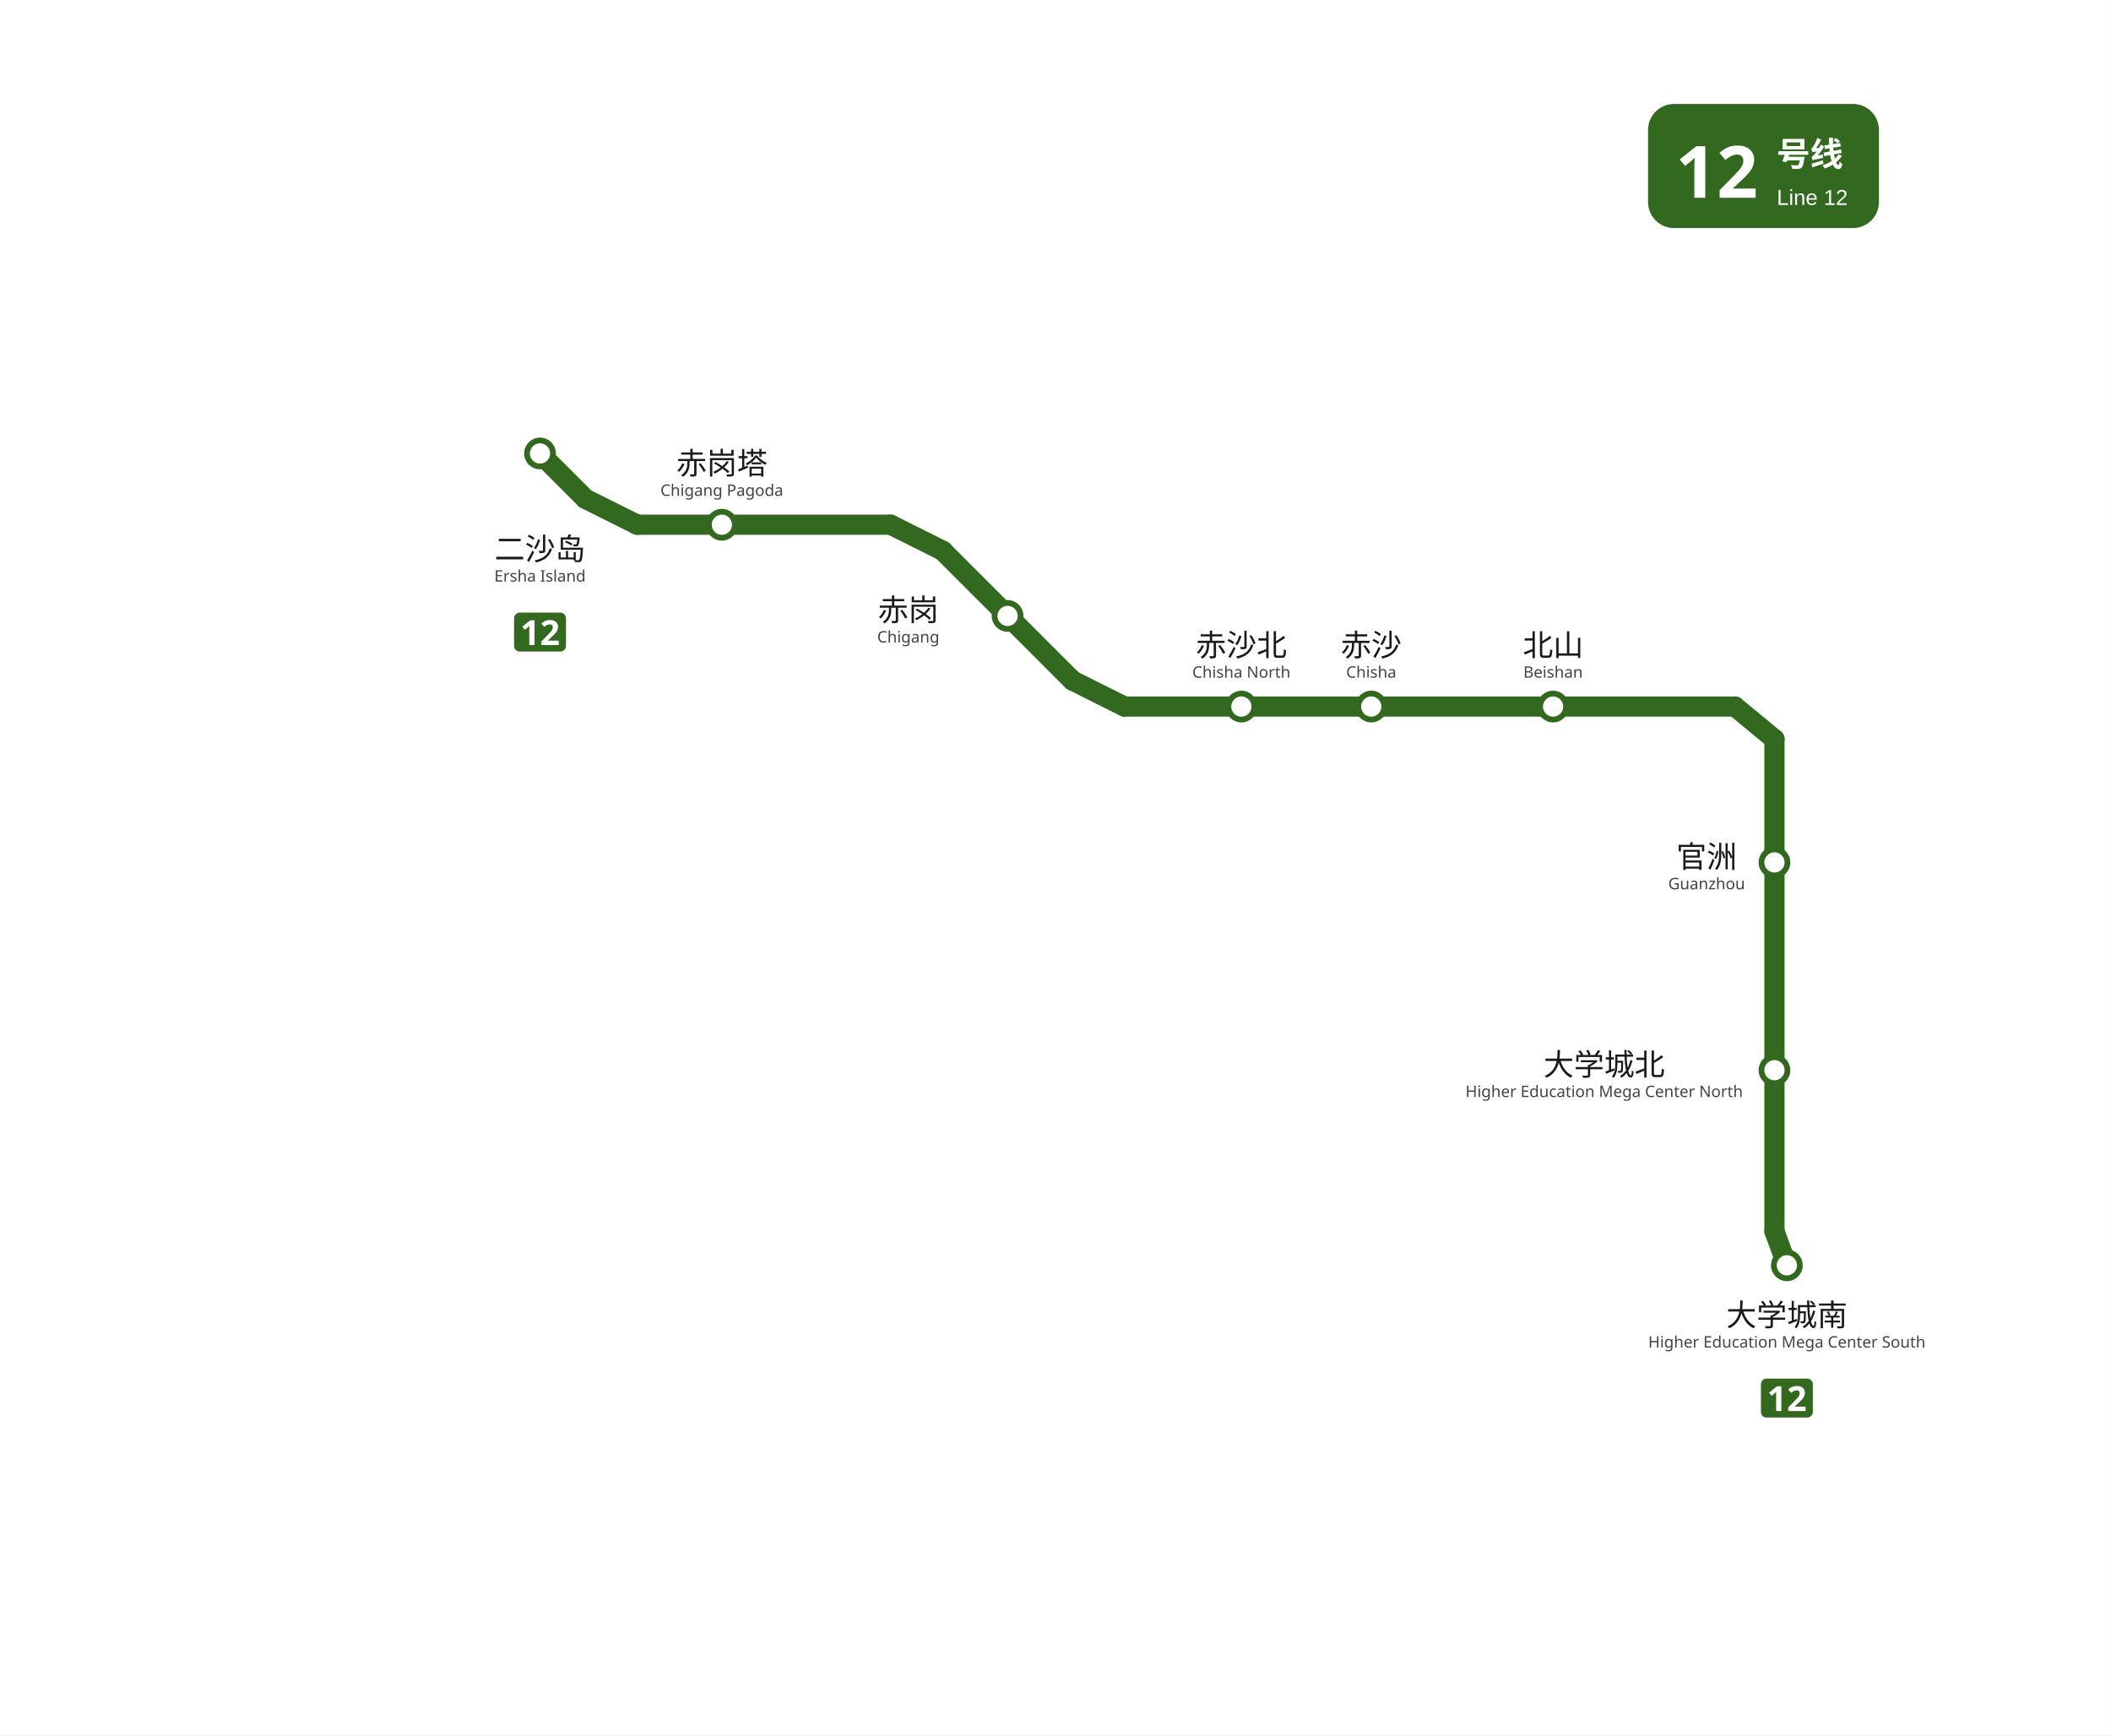
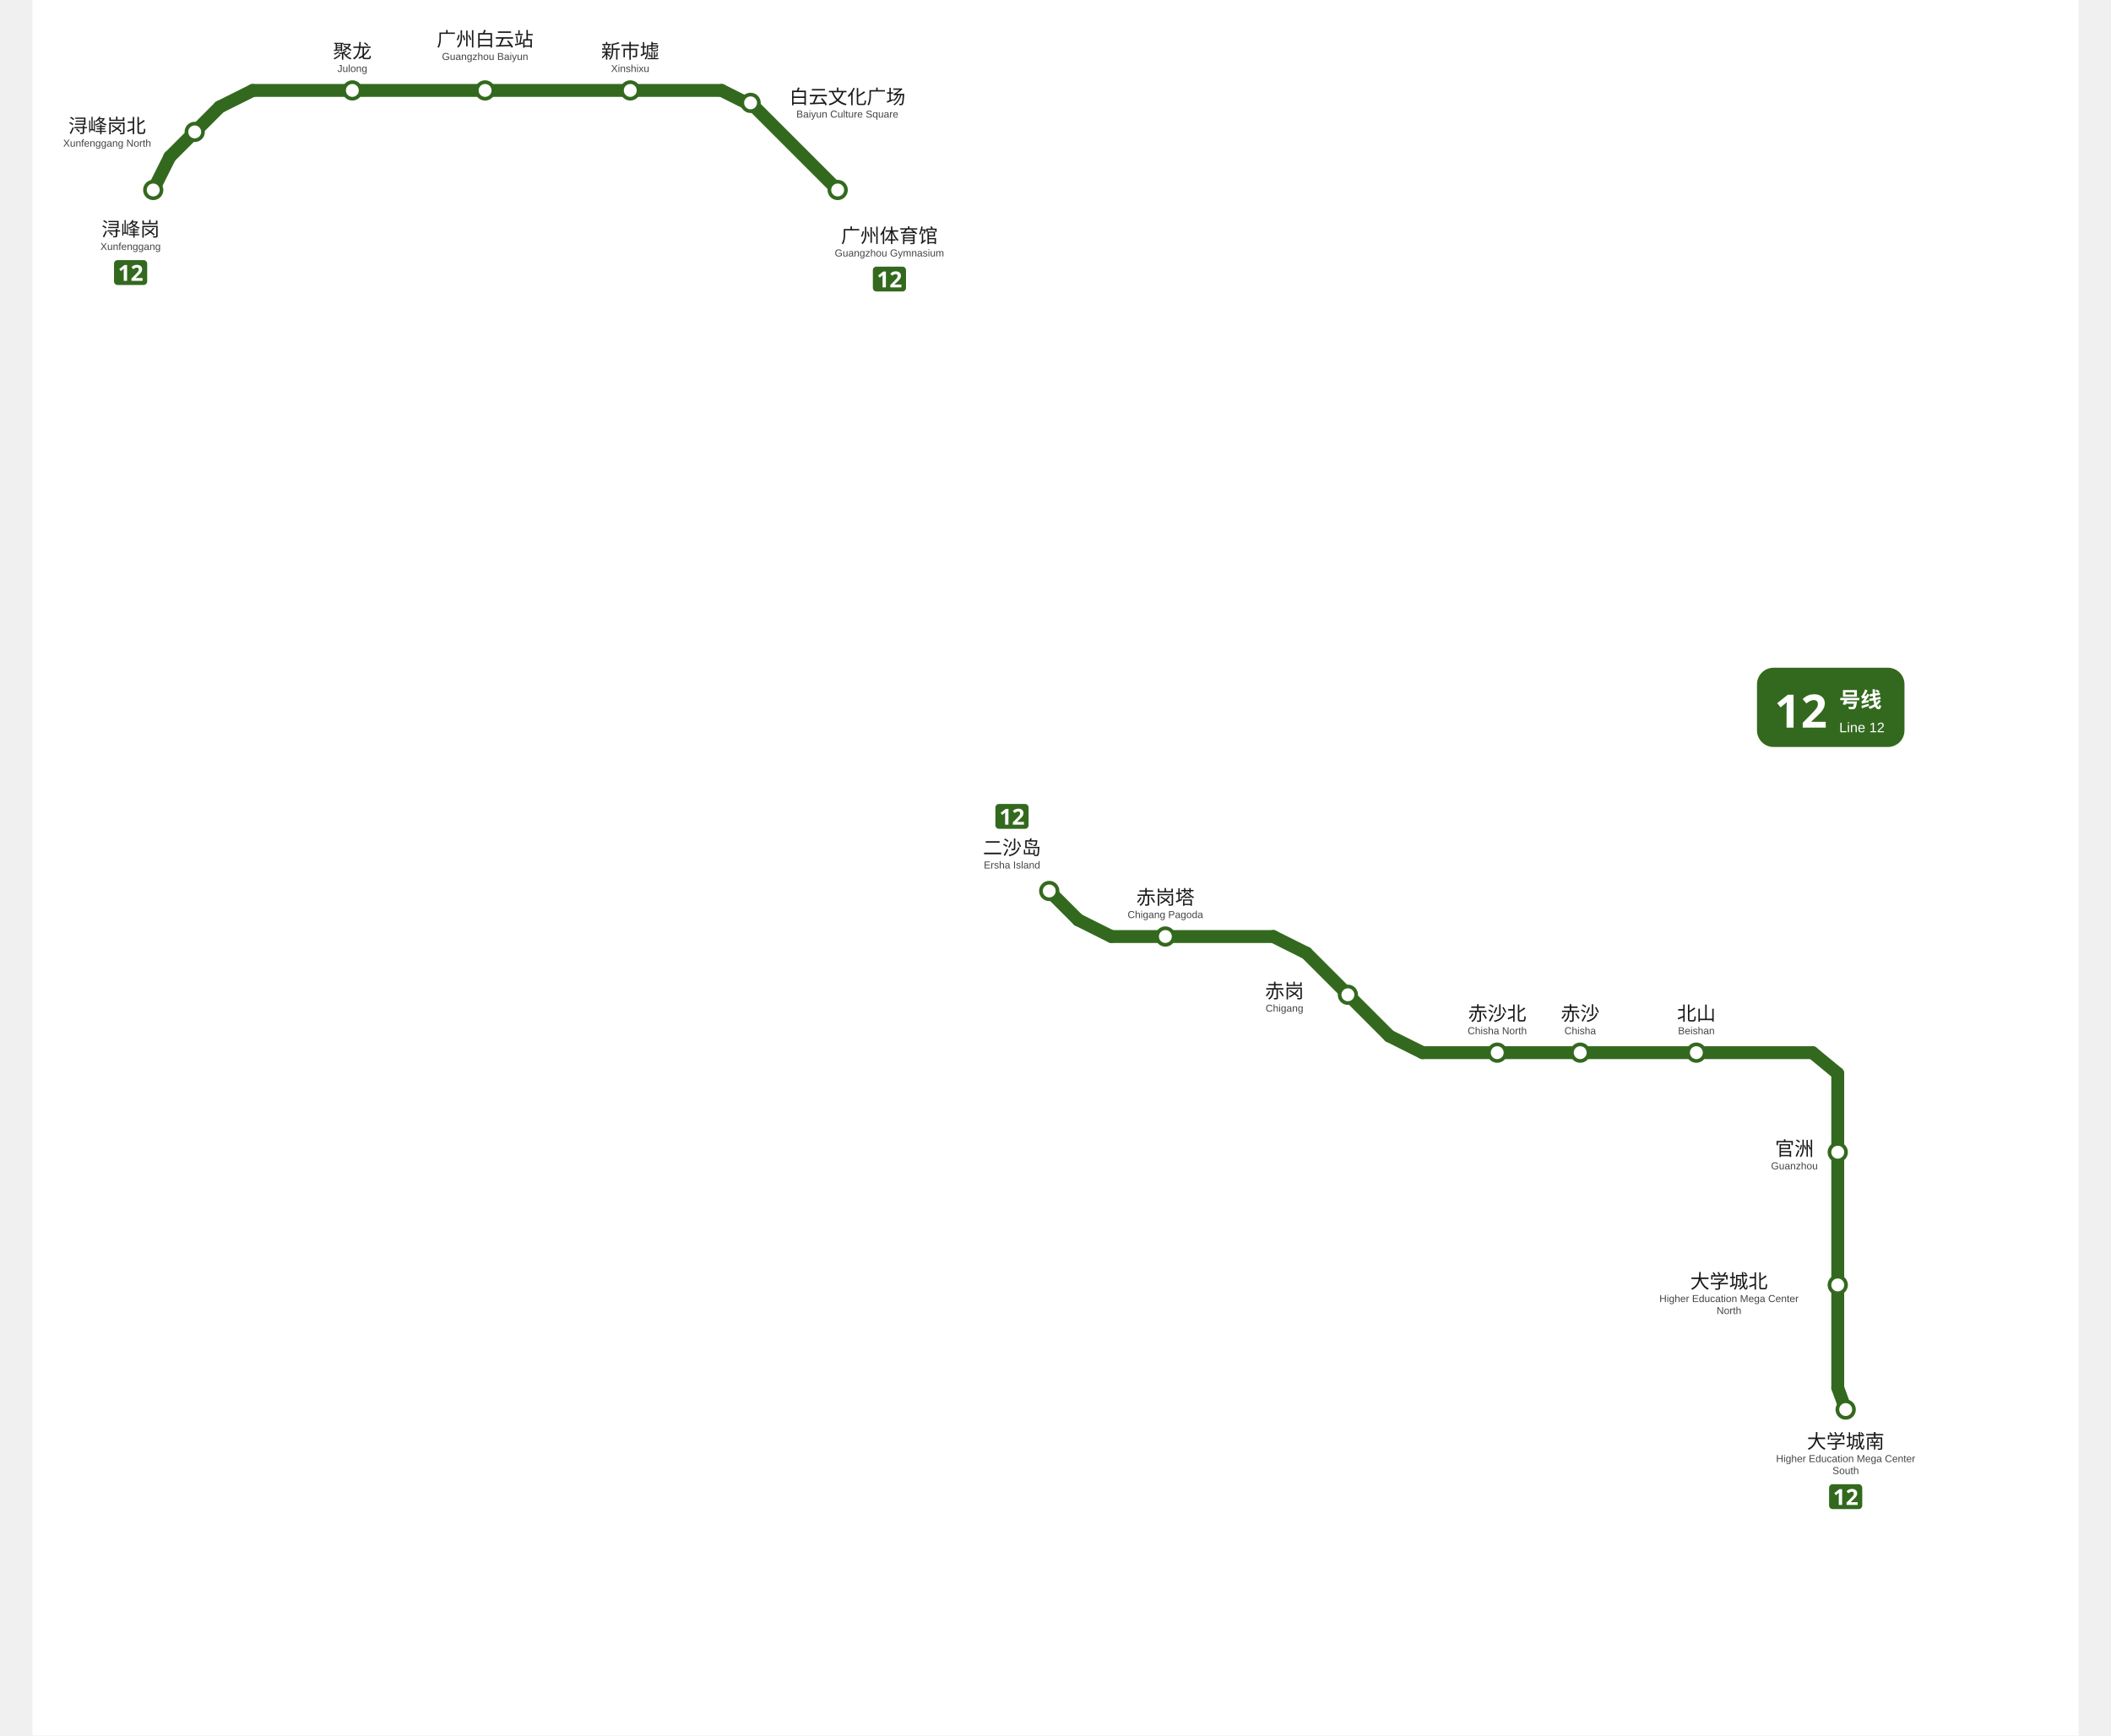
- <svg xmlns="http://www.w3.org/2000/svg" viewBox="1365.4 963.4 731.4 601.3" data-pins="二沙岛,北山,大学城北,大学城南,官洲,赤岗,赤岗塔,赤沙,赤沙北" width="731" height="601">
-   <rect x="1365.417" y="963.417" width="731.365" height="601.273" fill="#ffffff" />
-   <g id="走廊">
+ <svg xmlns="http://www.w3.org/2000/svg" data-multi="1" data-chains="浔峰岗,浔峰岗北,聚龙,广州白云站,新市墟,白云文化广场,广州体育馆|二沙岛,赤岗塔,赤岗,赤沙北,赤沙,北山,官洲,大学城北,大学城南" viewBox="1001.0 637.2 1109.8 941.4" data-pins="二沙岛,北山,大学城北,大学城南,官洲,赤岗,赤岗塔,赤沙,赤沙北" width="731" height="601">
+   <rect x="1001.0" y="637.2" width="1109.8" height="941.4" fill="#ffffff" /> /&gt;<g id="走廊">
+     <line x1="1066.50" y1="740.25" x2="1075.50" y2="722.25" style="fill:none;stroke:#33691E;stroke-width:7;stroke-linecap:round" />
+     <line x1="1075.50" y1="722.25" x2="1102.50" y2="695.25" style="fill:none;stroke:#33691E;stroke-width:7;stroke-linecap:round" />
+     <line x1="1102.50" y1="695.25" x2="1120.50" y2="686.25" style="fill:none;stroke:#33691E;stroke-width:7;stroke-linecap:round" />
+     <line x1="1120.50" y1="686.25" x2="1374.75" y2="686.25" style="fill:none;stroke:#33691E;stroke-width:7;stroke-linecap:round" />
+     <line x1="1374.75" y1="686.25" x2="1392.75" y2="695.25" style="fill:none;stroke:#33691E;stroke-width:7;stroke-linecap:round" />
+     <line x1="1392.75" y1="695.25" x2="1437.75" y2="740.25" style="fill:none;stroke:#33691E;stroke-width:7;stroke-linecap:round" />
    <line x1="1552.50" y1="1120.50" x2="1568.20" y2="1136.20" style="fill:none;stroke:#33691E;stroke-width:7;stroke-linecap:round" />
    <line x1="1568.20" y1="1136.20" x2="1586.20" y2="1145.20" style="fill:none;stroke:#33691E;stroke-width:7;stroke-linecap:round" />
    <line x1="1586.20" y1="1145.20" x2="1674.00" y2="1145.20" style="fill:none;stroke:#33691E;stroke-width:7;stroke-linecap:round" />
    <line x1="1674.00" y1="1145.20" x2="1692.00" y2="1154.20" style="fill:none;stroke:#33691E;stroke-width:7;stroke-linecap:round" />
    <line x1="1692.00" y1="1154.20" x2="1737.00" y2="1199.20" style="fill:none;stroke:#33691E;stroke-width:7;stroke-linecap:round" />
    <line x1="1737.00" y1="1199.20" x2="1755.00" y2="1208.20" style="fill:none;stroke:#33691E;stroke-width:7;stroke-linecap:round" />
    <line x1="1755.00" y1="1208.20" x2="1966.50" y2="1208.20" style="fill:none;stroke:#33691E;stroke-width:7;stroke-linecap:round" />
    <line x1="1966.50" y1="1208.20" x2="1980.20" y2="1219.50" style="fill:none;stroke:#33691E;stroke-width:7;stroke-linecap:round" />
    <line x1="1980.20" y1="1219.50" x2="1980.20" y2="1390.00" style="fill:none;stroke:#33691E;stroke-width:7;stroke-linecap:round" />
    <line x1="1980.20" y1="1390.00" x2="1984.50" y2="1401.80" style="fill:none;stroke:#33691E;stroke-width:7;stroke-linecap:round" />
  </g>
  <g id="站圆">
+     <circle cx="1066.50" cy="740.25" r="4.5" data-nm="浔峰岗" style="fill:#FFFFFF;stroke:#33691E;stroke-width:2" />
+     <circle cx="1089.00" cy="708.75" r="4.5" data-nm="浔峰岗北" style="fill:#FFFFFF;stroke:#33691E;stroke-width:2" />
+     <circle cx="1174.50" cy="686.25" r="4.5" data-nm="聚龙" style="fill:#FFFFFF;stroke:#33691E;stroke-width:2" />
+     <circle cx="1246.50" cy="686.25" r="4.5" data-nm="广州白云站" style="fill:#FFFFFF;stroke:#33691E;stroke-width:2" />
+     <circle cx="1325.25" cy="686.25" r="4.5" data-nm="新市墟" style="fill:#FFFFFF;stroke:#33691E;stroke-width:2" />
+     <circle cx="1390.50" cy="693.00" r="4.5" data-nm="白云文化广场" style="fill:#FFFFFF;stroke:#33691E;stroke-width:2" />
+     <circle cx="1437.75" cy="740.25" r="4.5" data-nm="广州体育馆" style="fill:#FFFFFF;stroke:#33691E;stroke-width:2" />
    <circle cx="1552.5" cy="1120.5" r="4.5" data-nm="二沙岛" style="fill:#FFFFFF;stroke:#33691E;stroke-width:2" />
    <circle cx="1615.5" cy="1145.2" r="4.5" data-nm="赤岗塔" style="fill:#FFFFFF;stroke:#33691E;stroke-width:2" />
    <circle cx="1714.5" cy="1176.8" r="4.5" data-nm="赤岗" style="fill:#FFFFFF;stroke:#33691E;stroke-width:2" />
    <circle cx="1795.5" cy="1208.2" r="4.5" data-nm="赤沙北" style="fill:#FFFFFF;stroke:#33691E;stroke-width:2" />
    <circle cx="1840.5" cy="1208.2" r="4.5" data-nm="赤沙" style="fill:#FFFFFF;stroke:#33691E;stroke-width:2" />
    <circle cx="1903.5" cy="1208.2" r="4.5" data-nm="北山" style="fill:#FFFFFF;stroke:#33691E;stroke-width:2" />
    <circle cx="1980.2" cy="1262.2" r="4.5" data-nm="官洲" style="fill:#FFFFFF;stroke:#33691E;stroke-width:2" />
    <circle cx="1980.2" cy="1334.2" r="4.5" data-nm="大学城北" style="fill:#FFFFFF;stroke:#33691E;stroke-width:2" />
    <circle cx="1984.5" cy="1401.8" r="4.5" data-nm="大学城南" style="fill:#FFFFFF;stroke:#33691E;stroke-width:2" />
  </g>
  <g id="线路徽标">
+     <g data-badge="chip" transform="translate(1045.23 778.299)" data-box="1045.2,778.3,1063.2,791.8">
+       <path d="M16.04 13.49h-14.09c-1.07 0 -1.95 -0.88 -1.95 -1.95v-9.59c0 -1.07 0.88 -1.95 1.95 -1.95h14.09c1.07 0 1.95 0.88 1.95 1.95v9.59C17.99 12.61 17.11 13.49 16.04 13.49z" fill="#33691E" />
+       <path d="M7.08 11.24h-1.81v-4.96c0 -0.2 0 -0.47 0.01 -0.81c0.01 -0.34 0.02 -0.64 0.04 -0.89c-0.04 0.05 -0.13 0.13 -0.26 0.26c-0.13 0.12 -0.25 0.23 -0.37 0.33l-0.98 0.79l-0.88 -1.09l2.76 -2.2h1.49V11.24z" fill="#FFFFFF" />
+       <path d="M15.46 11.24h-5.99v-1.26l2.15 -2.17c0.43 -0.45 0.78 -0.82 1.04 -1.12c0.26 -0.3 0.46 -0.57 0.58 -0.82s0.18 -0.51 0.18 -0.79c0 -0.34 -0.09 -0.6 -0.28 -0.77s-0.44 -0.25 -0.76 -0.25c-0.33 0 -0.65 0.08 -0.96 0.23c-0.31 0.15 -0.64 0.37 -0.98 0.65l-0.98 -1.16c0.24 -0.21 0.5 -0.41 0.78 -0.59c0.28 -0.19 0.6 -0.34 0.97 -0.46c0.36 -0.12 0.8 -0.17 1.31 -0.17c0.56 0 1.04 0.1 1.45 0.31s0.72 0.48 0.94 0.83c0.22 0.35 0.33 0.74 0.33 1.18c0 0.47 -0.09 0.9 -0.28 1.3c-0.19 0.39 -0.46 0.78 -0.82 1.16s-0.79 0.81 -1.29 1.27l-1.1 1.03v0.08h3.73V11.24z" fill="#FFFFFF" />
+     </g>
+     <g data-badge="chip" transform="translate(1456.83 781.826)" data-box="1456.8,781.8,1474.8,795.3">
+       <path d="M16.04 13.49h-14.09c-1.07 0 -1.95 -0.88 -1.95 -1.95v-9.59c0 -1.07 0.88 -1.95 1.95 -1.95h14.09c1.07 0 1.95 0.88 1.95 1.95v9.59C17.99 12.61 17.11 13.49 16.04 13.49z" fill="#33691E" />
+       <path d="M7.08 11.24h-1.81v-4.96c0 -0.2 0 -0.47 0.01 -0.81c0.01 -0.34 0.02 -0.64 0.04 -0.89c-0.04 0.05 -0.13 0.13 -0.26 0.26c-0.13 0.12 -0.25 0.23 -0.37 0.33l-0.98 0.79l-0.88 -1.09l2.76 -2.2h1.49V11.24z" fill="#FFFFFF" />
+       <path d="M15.46 11.24h-5.99v-1.26l2.15 -2.17c0.43 -0.45 0.78 -0.82 1.04 -1.12c0.26 -0.3 0.46 -0.57 0.58 -0.82s0.18 -0.51 0.18 -0.79c0 -0.34 -0.09 -0.6 -0.28 -0.77s-0.44 -0.25 -0.76 -0.25c-0.33 0 -0.65 0.08 -0.96 0.23c-0.31 0.15 -0.64 0.37 -0.98 0.65l-0.98 -1.16c0.24 -0.21 0.5 -0.41 0.78 -0.59c0.28 -0.19 0.6 -0.34 0.97 -0.46c0.36 -0.12 0.8 -0.17 1.31 -0.17c0.56 0 1.04 0.1 1.45 0.31s0.72 0.48 0.94 0.83c0.22 0.35 0.33 0.74 0.33 1.18c0 0.47 -0.09 0.9 -0.28 1.3c-0.19 0.39 -0.46 0.78 -0.82 1.16s-0.79 0.81 -1.29 1.27l-1.1 1.03v0.08h3.73V11.24z" fill="#FFFFFF" />
+     </g>
    <g data-badge="header" transform="translate(1936.4 999.4)" data-ink="#FFFFFF" data-box="1936.4,999.4,2016.4,1042.4" data-chip="1936.4,999.4,2016.4,1042.4">
      <rect x="0" y="0" width="80.0" height="43.0" rx="9.0" fill="#33691E" />
      <text x="9.5" y="32.5" font-family="'Microsoft YaHei', sans-serif" font-size="25" font-weight="bold" fill="#FFFFFF">12</text>
      <text x="44.6" y="21.5" font-family="'Microsoft YaHei', sans-serif" font-size="11.5" font-weight="600" fill="#FFFFFF">号线</text>
      <text x="44.6" y="35.0" font-family="Arial, sans-serif" font-size="7.5" fill="#FFFFFF">Line 12</text>
    </g>
-     <g data-badge="chip" transform="translate(1543.51 1175.65)" data-box="1543.5,1175.7,1561.5,1189.1">
+     <g data-badge="chip" transform="translate(1523.30 1073.30)" data-box="1523.30,1073.30,1541.30,1086.80">
      <path d="M16.04 13.49h-14.09c-1.07 0 -1.95 -0.88 -1.95 -1.95v-9.59c0 -1.07 0.88 -1.95 1.95 -1.95h14.09c1.07 0 1.95 0.88 1.95 1.95v9.59C17.99 12.61 17.11 13.49 16.04 13.49z" fill="#33691E" />
      <path d="M7.08 11.24h-1.81v-4.96c0 -0.2 0 -0.47 0.01 -0.81c0.01 -0.34 0.02 -0.64 0.04 -0.89c-0.04 0.05 -0.13 0.13 -0.26 0.26c-0.13 0.12 -0.25 0.23 -0.37 0.33l-0.98 0.79l-0.88 -1.09l2.76 -2.2h1.49V11.24z" fill="#FFFFFF" />
      <path d="M15.46 11.24h-5.99v-1.26l2.15 -2.17c0.43 -0.45 0.78 -0.82 1.04 -1.12c0.26 -0.3 0.46 -0.57 0.58 -0.82s0.18 -0.51 0.18 -0.79c0 -0.34 -0.09 -0.6 -0.28 -0.77s-0.44 -0.25 -0.76 -0.25c-0.33 0 -0.65 0.08 -0.96 0.23c-0.31 0.15 -0.64 0.37 -0.98 0.65l-0.98 -1.16c0.24 -0.21 0.5 -0.41 0.78 -0.59c0.28 -0.19 0.6 -0.34 0.97 -0.46c0.36 -0.12 0.8 -0.17 1.31 -0.17c0.56 0 1.04 0.1 1.45 0.31s0.72 0.48 0.94 0.83c0.22 0.35 0.33 0.74 0.33 1.18c0 0.47 -0.09 0.9 -0.28 1.3c-0.19 0.39 -0.46 0.78 -0.82 1.16s-0.79 0.81 -1.29 1.27l-1.1 1.03v0.08h3.73V11.24z" fill="#FFFFFF" />
    </g>
-     <g data-badge="chip" transform="translate(1975.51 1441.05)" data-box="1975.5,1441.0,1993.5,1454.5">
+     <g data-badge="chip" transform="translate(1975.50 1442.30)" data-box="1975.50,1442.30,1993.50,1455.80">
      <path d="M16.04 13.49h-14.09c-1.07 0 -1.95 -0.88 -1.95 -1.95v-9.59c0 -1.07 0.88 -1.95 1.95 -1.95h14.09c1.07 0 1.95 0.88 1.95 1.95v9.59C17.99 12.61 17.11 13.49 16.04 13.49z" fill="#33691E" />
      <path d="M7.08 11.24h-1.81v-4.96c0 -0.2 0 -0.47 0.01 -0.81c0.01 -0.34 0.02 -0.64 0.04 -0.89c-0.04 0.05 -0.13 0.13 -0.26 0.26c-0.13 0.12 -0.25 0.23 -0.37 0.33l-0.98 0.79l-0.88 -1.09l2.76 -2.2h1.49V11.24z" fill="#FFFFFF" />
      <path d="M15.46 11.24h-5.99v-1.26l2.15 -2.17c0.43 -0.45 0.78 -0.82 1.04 -1.12c0.26 -0.3 0.46 -0.57 0.58 -0.82s0.18 -0.51 0.18 -0.79c0 -0.34 -0.09 -0.6 -0.28 -0.77s-0.44 -0.25 -0.76 -0.25c-0.33 0 -0.65 0.08 -0.96 0.23c-0.31 0.15 -0.64 0.37 -0.98 0.65l-0.98 -1.16c0.24 -0.21 0.5 -0.41 0.78 -0.59c0.28 -0.19 0.6 -0.34 0.97 -0.46c0.36 -0.12 0.8 -0.17 1.31 -0.17c0.56 0 1.04 0.1 1.45 0.31s0.72 0.48 0.94 0.83c0.22 0.35 0.33 0.74 0.33 1.18c0 0.47 -0.09 0.9 -0.28 1.3c-0.19 0.39 -0.46 0.78 -0.82 1.16s-0.79 0.81 -1.29 1.27l-1.1 1.03v0.08h3.73V11.24z" fill="#FFFFFF" />
    </g>
  </g>
  <g id="站名标注" font-family="'Microsoft YaHei', 'PingFang SC', sans-serif">
+     <text x="1041.5" y="709.25" text-anchor="middle" font-size="10.5" font-weight="500" fill="#1a1a1a">浔峰岗北</text>
+     <text x="1041.5" y="716.75" text-anchor="middle" font-size="5.5" font-family="Arial, sans-serif" fill="#444444">Xunfenggang North</text>
+     <text x="1174.5" y="668.75" text-anchor="middle" font-size="10.5" font-weight="500" fill="#1a1a1a">聚龙</text>
+     <text x="1174.5" y="676.25" text-anchor="middle" font-size="5.5" font-family="Arial, sans-serif" fill="#444444">Julong</text>
+     <text x="1246.5" y="662.25" text-anchor="middle" font-size="10.5" font-weight="500" fill="#1a1a1a">广州白云站</text>
+     <text x="1246.5" y="669.75" text-anchor="middle" font-size="5.5" font-family="Arial, sans-serif" fill="#444444">Guangzhou Baiyun</text>
+     <text x="1325.2" y="668.75" text-anchor="middle" font-size="10.5" font-weight="500" fill="#1a1a1a">新市墟</text>
+     <text x="1325.2" y="676.25" text-anchor="middle" font-size="5.5" font-family="Arial, sans-serif" fill="#444444">Xinshixu</text>
+     <text x="1443.0" y="693.5" text-anchor="middle" font-size="10.5" font-weight="500" fill="#1a1a1a">白云文化广场</text>
+     <text x="1443.0" y="701.0" text-anchor="middle" font-size="5.5" font-family="Arial, sans-serif" fill="#444444">Baiyun Culture Square</text>
+     <text x="1054.2" y="765.294" text-anchor="middle" font-size="10.5" font-weight="500" fill="#1a1a1a">浔峰岗</text>
+     <text x="1054.2" y="772.794" text-anchor="middle" font-size="5.5" font-family="Arial, sans-serif" fill="#444444">Xunfenggang</text>
+     <text x="1465.8" y="768.821" text-anchor="middle" font-size="10.5" font-weight="500" fill="#1a1a1a">广州体育馆</text>
+     <text x="1465.8" y="776.321" text-anchor="middle" font-size="5.5" font-family="Arial, sans-serif" fill="#444444">Guangzhou Gymnasium</text>
    <text x="1615.5" y="1127.7" text-anchor="middle" font-size="10.5" font-weight="500" fill="#1a1a1a">赤岗塔</text>
-     <text x="1615.5" y="1135.2" text-anchor="middle" font-size="5.5" fill="#444444">Chigang Pagoda</text>
+     <text x="1615.5" y="1135.2" text-anchor="middle" font-size="5.5" font-family="Arial, sans-serif" fill="#444444">Chigang Pagoda</text>
    <text x="1680.1" y="1178.5" text-anchor="middle" font-size="10.5" font-weight="500" fill="#1a1a1a">赤岗</text>
-     <text x="1680.1" y="1186.0" text-anchor="middle" font-size="5.5" fill="#444444">Chigang</text>
+     <text x="1680.1" y="1186.0" text-anchor="middle" font-size="5.5" font-family="Arial, sans-serif" fill="#444444">Chigang</text>
    <text x="1795.5" y="1190.7" text-anchor="middle" font-size="10.5" font-weight="500" fill="#1a1a1a">赤沙北</text>
-     <text x="1795.5" y="1198.2" text-anchor="middle" font-size="5.5" fill="#444444">Chisha North</text>
+     <text x="1795.5" y="1198.2" text-anchor="middle" font-size="5.5" font-family="Arial, sans-serif" fill="#444444">Chisha North</text>
    <text x="1840.5" y="1190.7" text-anchor="middle" font-size="10.5" font-weight="500" fill="#1a1a1a">赤沙</text>
-     <text x="1840.5" y="1198.2" text-anchor="middle" font-size="5.5" fill="#444444">Chisha</text>
+     <text x="1840.5" y="1198.2" text-anchor="middle" font-size="5.5" font-family="Arial, sans-serif" fill="#444444">Chisha</text>
    <text x="1903.5" y="1190.7" text-anchor="middle" font-size="10.5" font-weight="500" fill="#1a1a1a">北山</text>
-     <text x="1903.5" y="1198.2" text-anchor="middle" font-size="5.5" fill="#444444">Beishan</text>
+     <text x="1903.5" y="1198.2" text-anchor="middle" font-size="5.5" font-family="Arial, sans-serif" fill="#444444">Beishan</text>
    <text x="1956.7" y="1264.0" text-anchor="middle" font-size="10.5" font-weight="500" fill="#1a1a1a">官洲</text>
-     <text x="1956.7" y="1271.5" text-anchor="middle" font-size="5.5" fill="#444444">Guanzhou</text>
+     <text x="1956.7" y="1271.5" text-anchor="middle" font-size="5.5" font-family="Arial, sans-serif" fill="#444444">Guanzhou</text>
    <text x="1921.2" y="1336.0" text-anchor="middle" font-size="10.5" font-weight="500" fill="#1a1a1a">大学城北</text>
-     <text x="1921.2" y="1343.5" text-anchor="middle" font-size="5.5" fill="#444444">Higher Education Mega Center North</text>
-     <text x="1984.5" y="1422.8" text-anchor="middle" font-size="10.5" font-weight="500" fill="#1a1a1a">大学城南</text>
-     <text x="1984.5" y="1430.3" text-anchor="middle" font-size="5.5" fill="#444444">Higher Education Mega Center South</text>
-     <text x="1552.5" y="1157.4" text-anchor="middle" font-size="10.5" font-weight="500" fill="#1a1a1a">二沙岛</text>
-     <text x="1552.5" y="1164.9" text-anchor="middle" font-size="5.5" fill="#444444">Ersha Island</text>
+     <text x="1921.20" y="1343.50" text-anchor="middle" font-size="5.5" font-family="Arial, sans-serif" fill="#444444">Higher Education Mega Center</text>
+     <text x="1921.20" y="1350.00" text-anchor="middle" font-size="5.5" font-family="Arial, sans-serif" fill="#444444">North</text>
+     <text x="1984.50" y="1422.80" text-anchor="middle" font-size="10.5" font-weight="500" fill="#1a1a1a">大学城南</text>
+     <text x="1984.50" y="1430.30" text-anchor="middle" font-size="5.5" font-family="Arial, sans-serif" fill="#444444">Higher Education Mega Center</text>
+     <text x="1984.50" y="1436.80" text-anchor="middle" font-size="5.5" font-family="Arial, sans-serif" fill="#444444">South</text>
+     <text x="1532.30" y="1100.80" text-anchor="middle" font-size="10.5" font-weight="500" fill="#1a1a1a">二沙岛</text>
+     <text x="1532.30" y="1108.30" text-anchor="middle" font-size="5.5" font-family="Arial, sans-serif" fill="#444444">Ersha Island</text>
  </g>
</svg>
